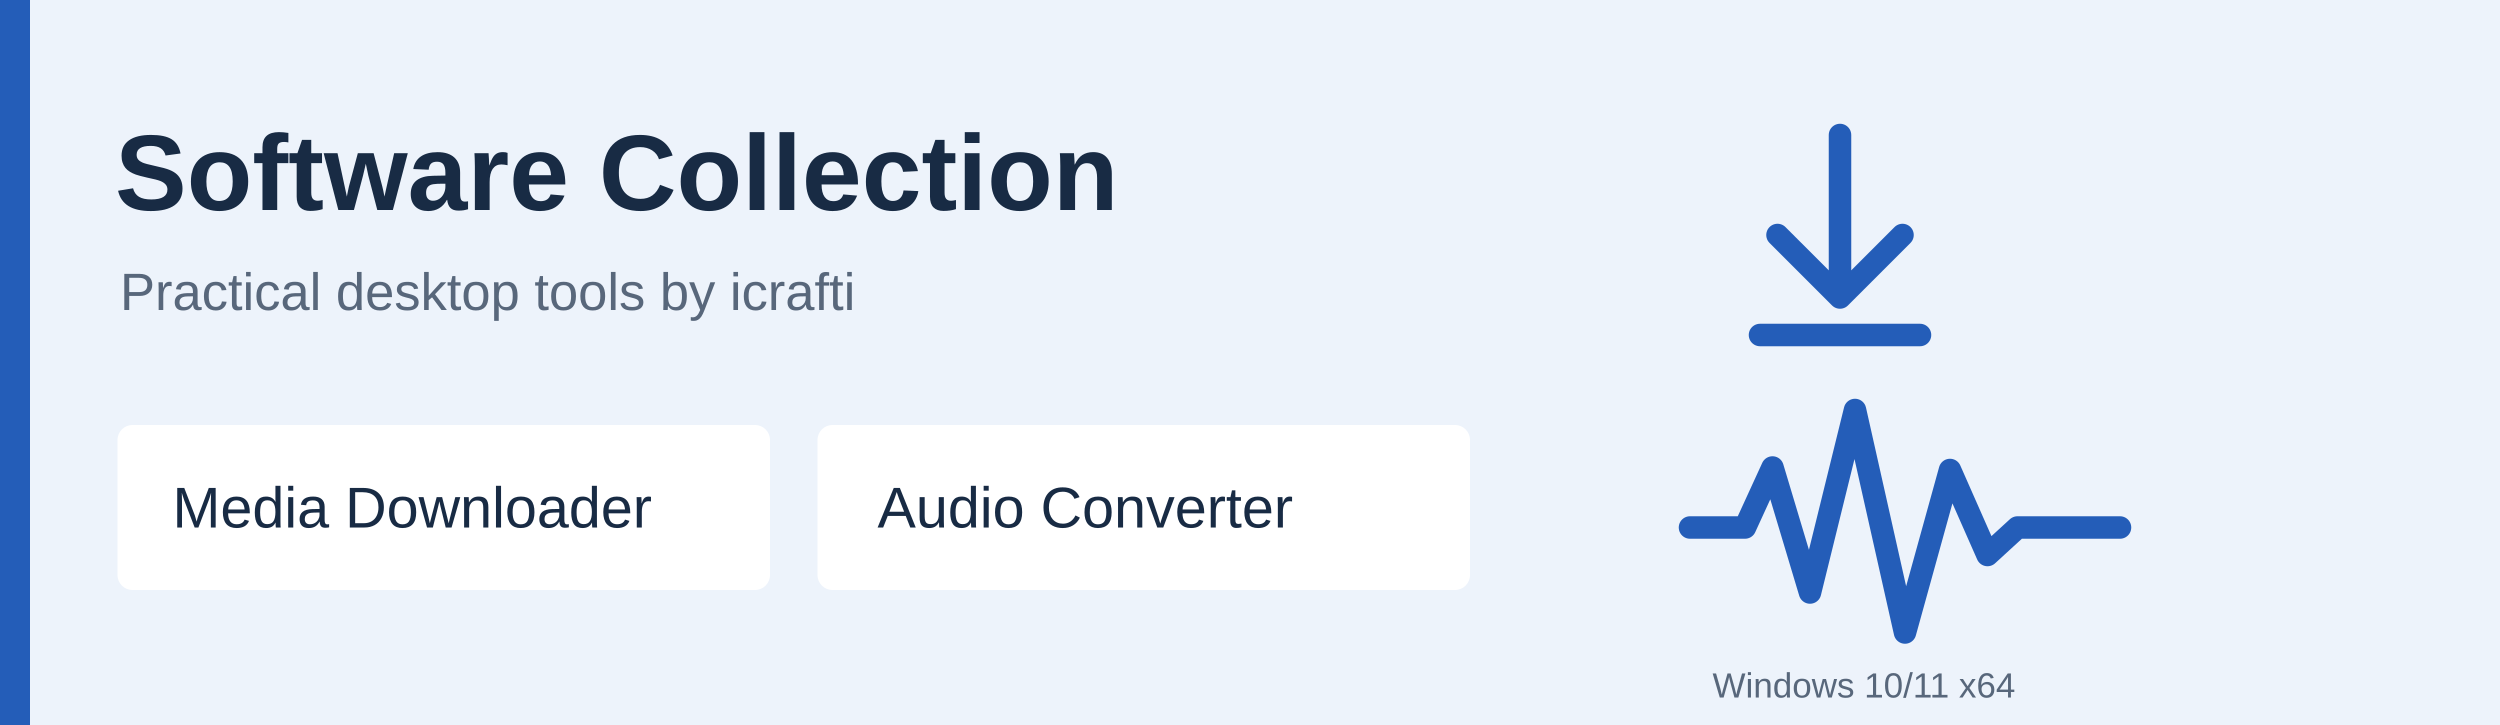
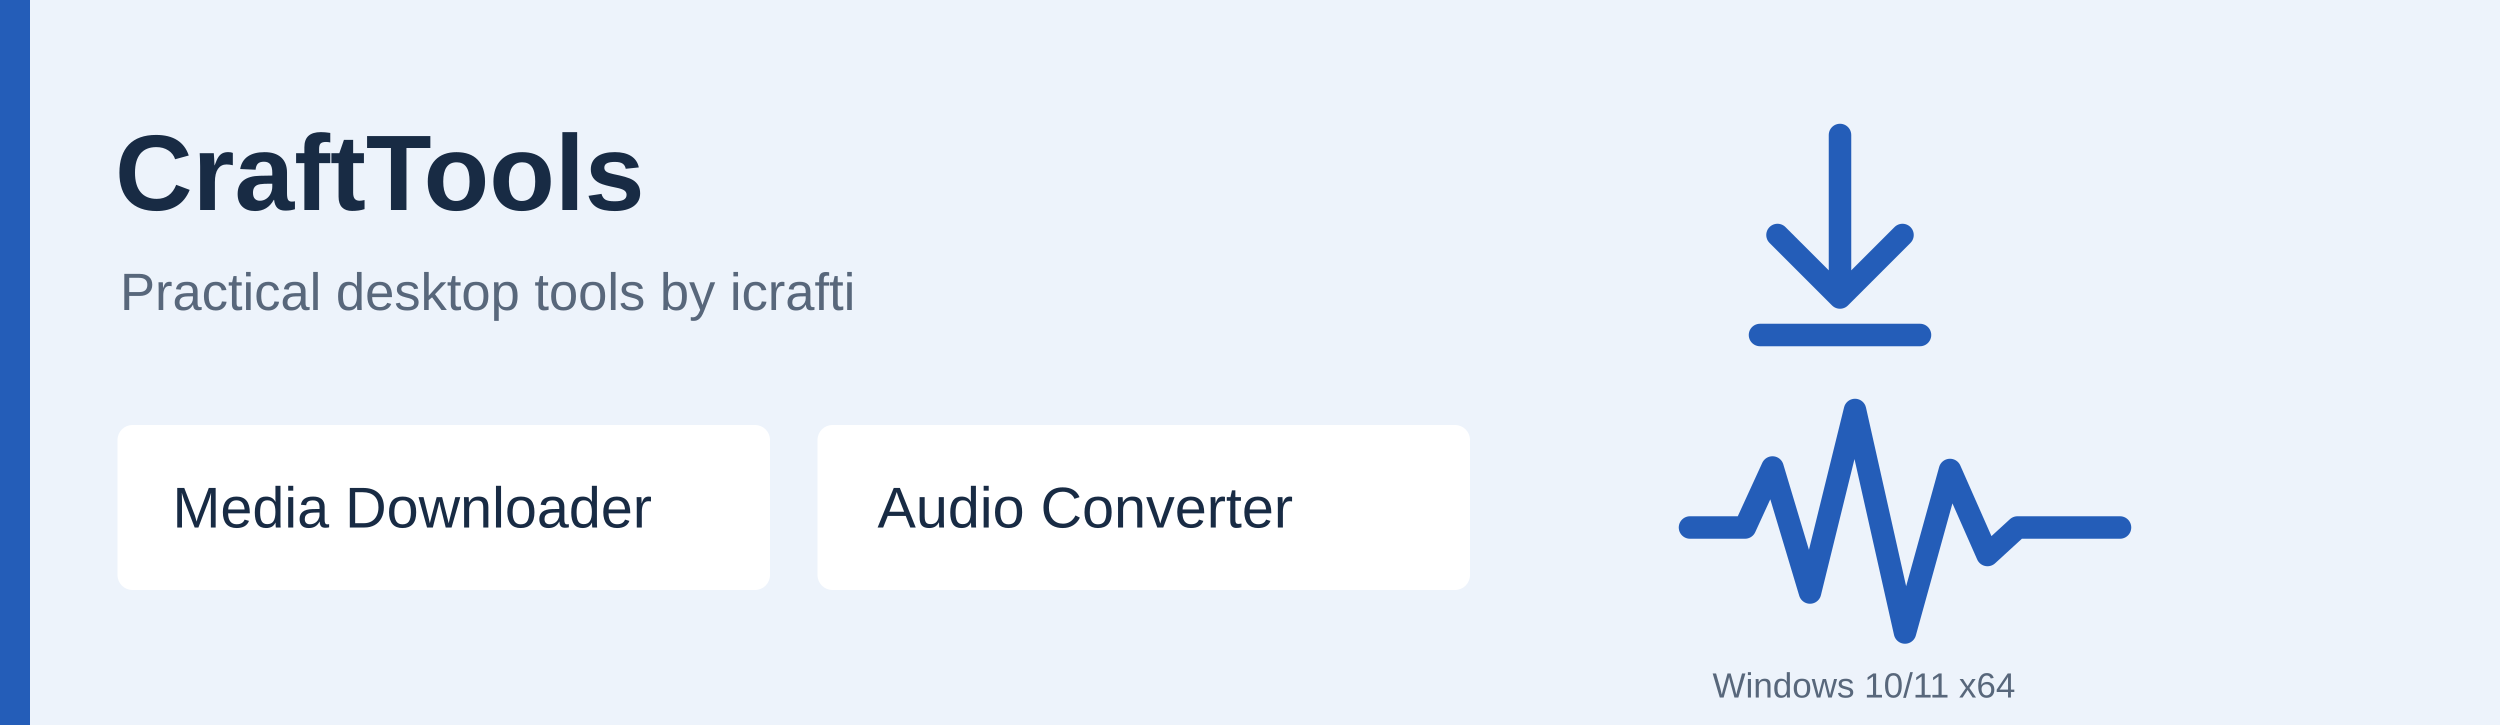
- <svg xmlns="http://www.w3.org/2000/svg" viewBox="0 0 1000 290" role="img" aria-label="Software Collection by icrafti">
+ <svg xmlns="http://www.w3.org/2000/svg" viewBox="0 0 1000 290" role="img" aria-label="CraftTools by icrafti">
  <rect width="1000" height="290" fill="#edf3fb" />
  <rect x="0" width="12" height="290" fill="#245db8" />
  <g font-family="Segoe UI,Arial,sans-serif" fill="#182b44">
-     <text x="46" y="84" font-size="43" font-weight="700">Software Collection</text>
+     <text x="46" y="84" font-size="43" font-weight="700">CraftTools</text>
    <text x="48" y="124" font-size="21" fill="#58677b">Practical desktop tools by icrafti</text>
    <rect x="47" y="170" width="261" height="66" rx="6" fill="#fff" />
    <rect x="327" y="170" width="261" height="66" rx="6" fill="#fff" />
    <text x="69" y="211" font-size="23">Media Downloader</text>
    <text x="351" y="211" font-size="23">Audio Converter</text>
  </g>
  <g fill="none" stroke="#245db8" stroke-width="9" stroke-linecap="round" stroke-linejoin="round">
    <path d="M736 54v64m-25-24 25 25 25-25m-57 40h64" />
    <path d="M676 211h22l11-24 15 50 18-73 20 89 18-65 15 34 12-11h41" />
  </g>
  <text x="685" y="279" font-family="Segoe UI,Arial,sans-serif" font-size="14" fill="#58677b">Windows 10/11 x64</text>
</svg>
